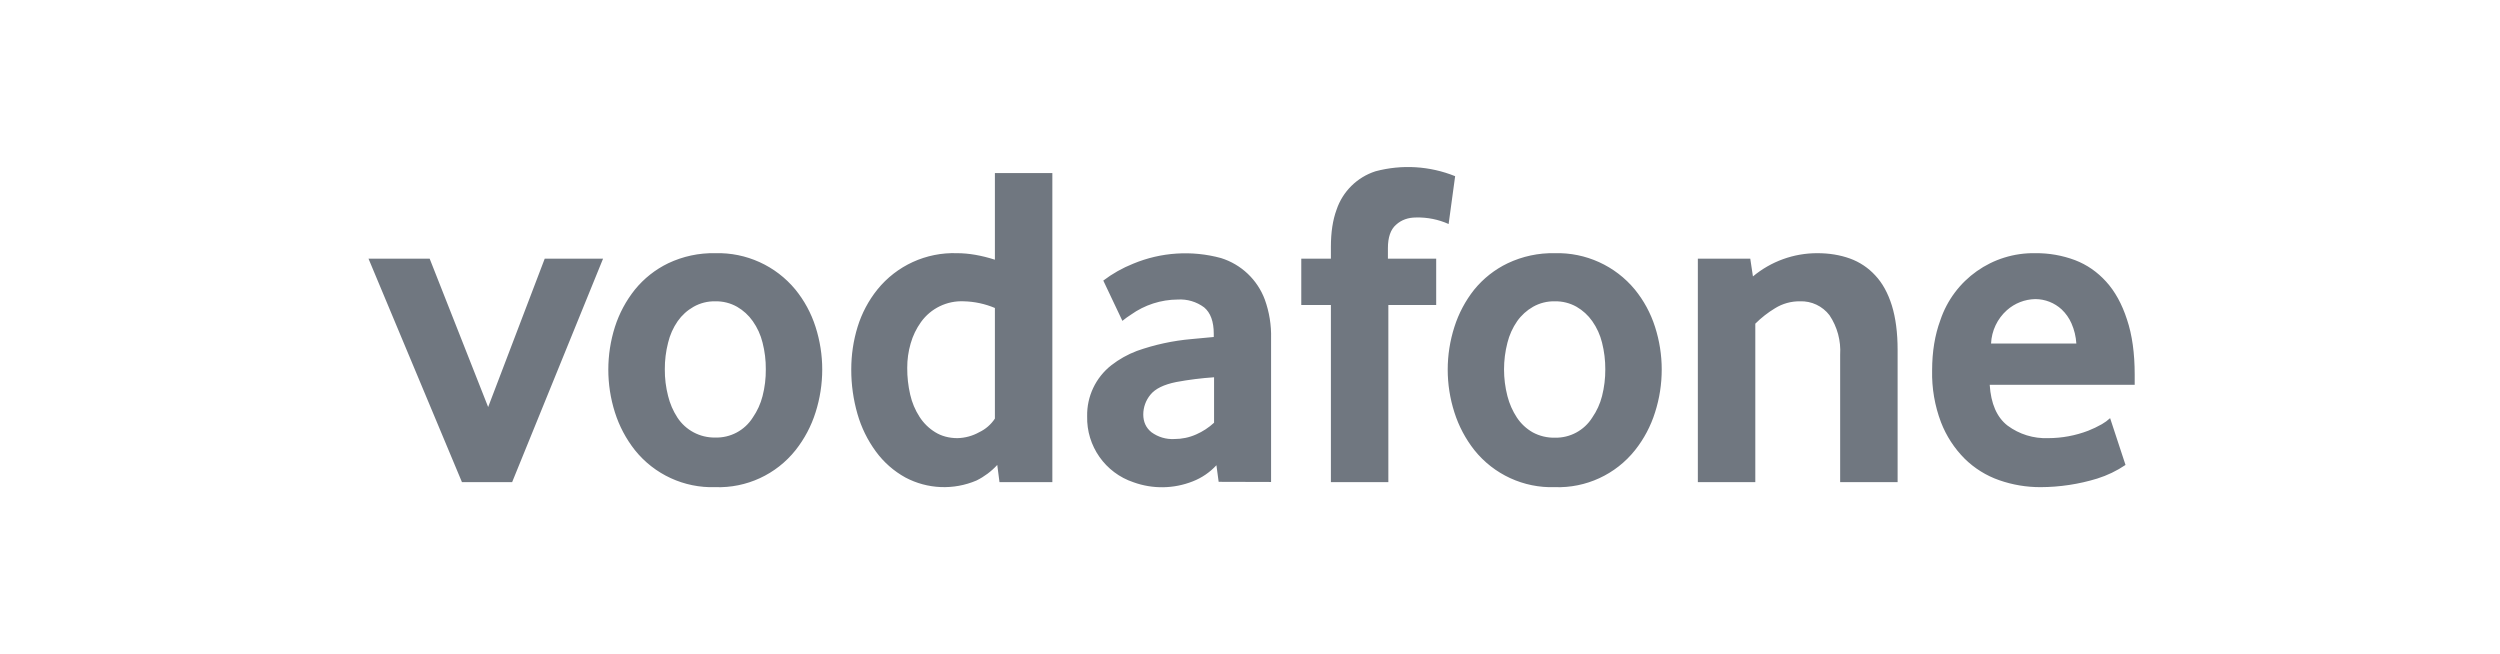
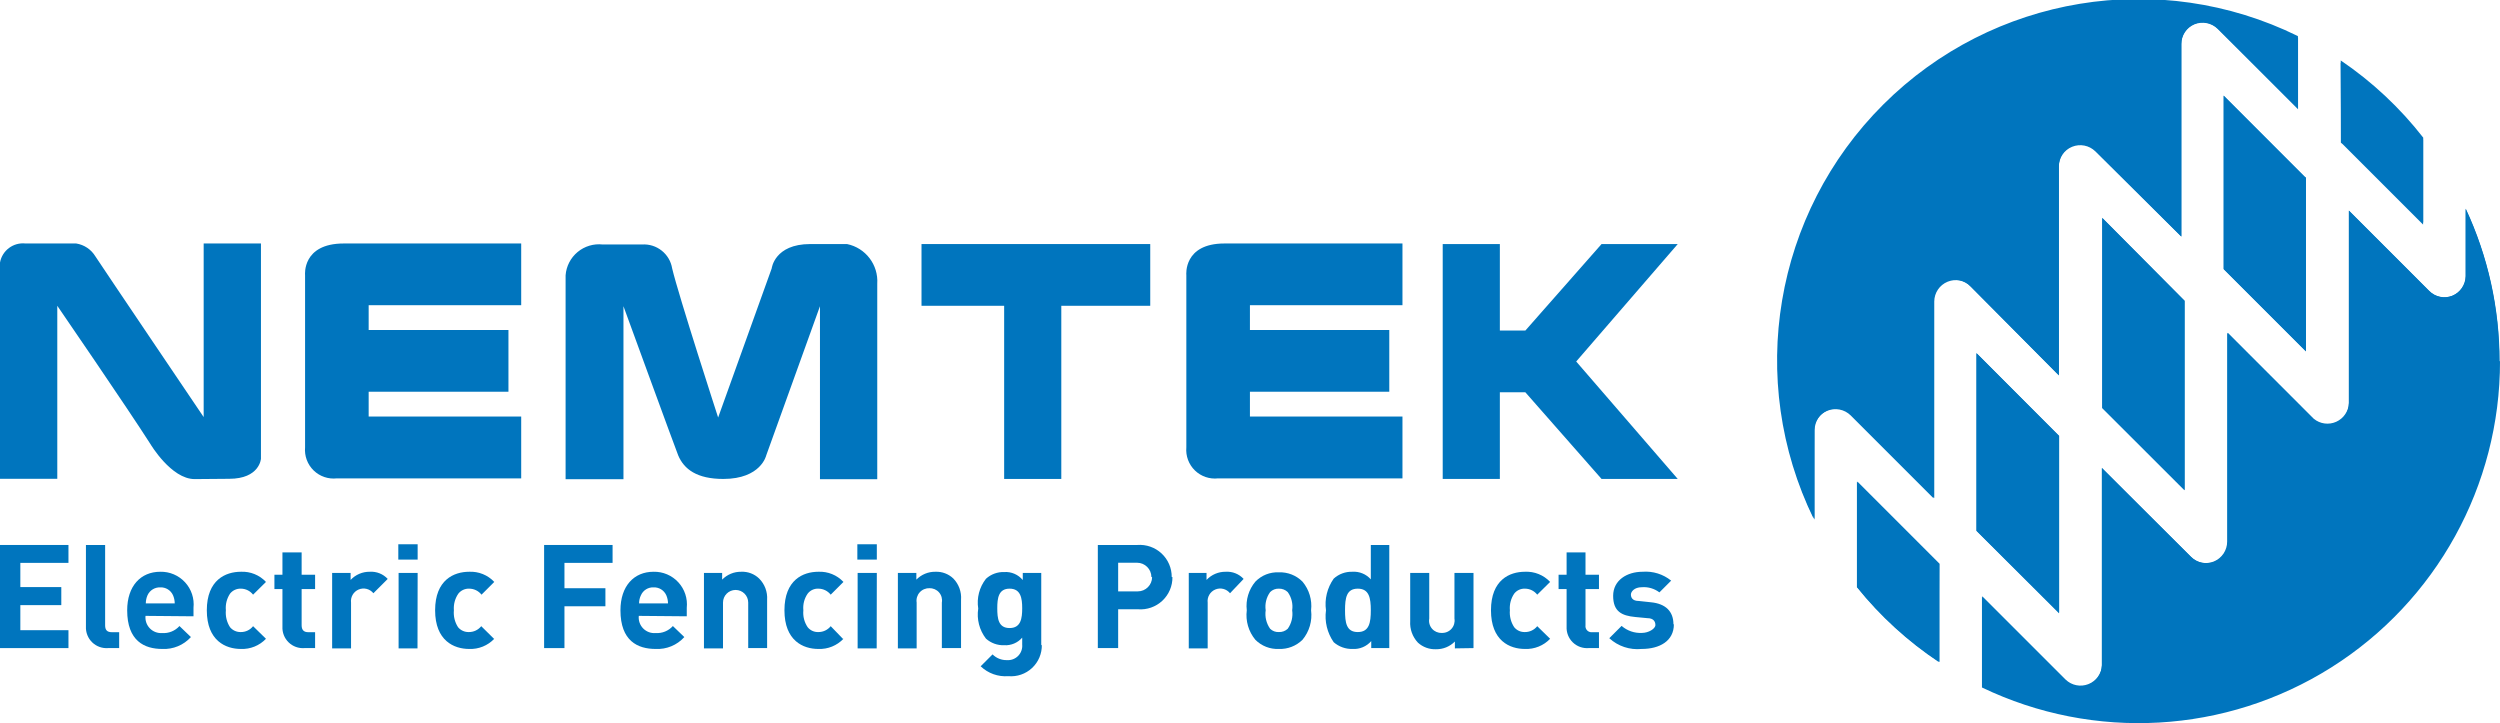
- <svg xmlns="http://www.w3.org/2000/svg" width="352px" height="92px" viewBox="0 0 352 92" version="1.1">
-   <g id="Logos" stroke="none" stroke-width="1" fill="none" fill-rule="evenodd">
-     <g id="logo-vodafone" transform="translate(51, 23)" fill="#707780" fill-rule="nonzero">
-       <path d="M14.042,44.882 L0.885,13.42 L9.496,13.42 L17.732,34.311 L25.697,13.42 L33.912,13.42 L21.11,44.882 L14.042,44.882 Z M56.826,28.995 C56.836,27.729 56.682,26.468 56.368,25.242 C56.102,24.157 55.635,23.131 54.991,22.218 C54.411,21.391 53.657,20.701 52.781,20.196 C51.847,19.669 50.789,19.402 49.716,19.424 C48.644,19.401 47.585,19.668 46.651,20.196 C45.767,20.696 45.005,21.387 44.42,22.218 C43.782,23.139 43.322,24.172 43.065,25.262 C42.753,26.482 42.599,27.736 42.606,28.995 C42.596,30.26 42.75,31.522 43.065,32.748 C43.328,33.829 43.772,34.859 44.379,35.792 C45.551,37.58 47.558,38.642 49.696,38.606 C51.835,38.672 53.849,37.601 54.991,35.792 C55.626,34.874 56.092,33.85 56.368,32.768 C56.684,31.536 56.839,30.267 56.826,28.995 M64.77,29.015 C64.77,31.067 64.454,33.107 63.832,35.062 C63.225,36.991 62.271,38.793 61.017,40.379 C58.29,43.809 54.097,45.743 49.716,45.591 C45.332,45.733 41.137,43.802 38.395,40.379 C37.143,38.791 36.19,36.99 35.58,35.062 C34.341,31.147 34.341,26.946 35.58,23.031 C36.19,21.123 37.144,19.342 38.395,17.777 C39.667,16.211 41.269,14.944 43.086,14.066 C45.156,13.085 47.426,12.599 49.716,12.648 C54.066,12.528 58.228,14.42 60.996,17.777 C62.247,19.32 63.206,21.072 63.832,23.031 C64.457,24.991 64.77,26.993 64.77,29.015 M89.081,20.363 C87.7,19.781 86.222,19.462 84.724,19.424 C82.344,19.309 80.067,20.408 78.677,22.343 C78.019,23.259 77.525,24.282 77.218,25.367 C76.894,26.485 76.733,27.643 76.738,28.807 C76.731,30.07 76.871,31.329 77.155,32.56 C77.406,33.672 77.85,34.73 78.469,35.687 C79.032,36.568 79.787,37.31 80.679,37.856 C81.554,38.398 82.618,38.69 83.806,38.69 C84.881,38.666 85.933,38.38 86.871,37.856 C87.77,37.432 88.535,36.768 89.081,35.938 L89.081,20.363 Z M89.728,44.882 L89.415,42.464 C88.584,43.366 87.595,44.108 86.496,44.653 C83.268,46.034 79.589,45.88 76.488,44.236 C74.846,43.333 73.423,42.08 72.318,40.566 C71.151,38.975 70.276,37.189 69.732,35.291 C69.147,33.258 68.852,31.152 68.857,29.036 C68.857,26.972 69.149,24.97 69.753,23.011 C70.341,21.108 71.282,19.332 72.526,17.777 C75.251,14.399 79.406,12.499 83.744,12.648 C85.412,12.648 87.184,12.961 89.081,13.565 L89.081,1.368 L97.171,1.368 L97.171,44.882 L89.728,44.882 Z M119.94,30.12 C118.156,30.24 116.381,30.463 114.623,30.788 C112.871,31.142 111.662,31.726 110.974,32.581 C110.33,33.362 109.976,34.342 109.973,35.354 C109.973,36.396 110.349,37.23 111.12,37.856 C112.054,38.54 113.196,38.879 114.352,38.815 C115.394,38.815 116.437,38.606 117.417,38.169 C118.344,37.764 119.196,37.207 119.94,36.521 L119.94,30.12 Z M120.586,44.841 L120.273,42.505 C119.348,43.507 118.207,44.284 116.937,44.778 C114.265,45.836 111.299,45.88 108.597,44.903 C104.614,43.575 101.965,39.801 102.071,35.604 C102.017,32.813 103.275,30.157 105.47,28.432 C106.564,27.58 107.78,26.899 109.077,26.409 C111.56,25.528 114.145,24.968 116.77,24.741 L119.898,24.449 L119.898,23.991 C119.898,22.26 119.439,21.03 118.543,20.279 C117.474,19.485 116.16,19.094 114.831,19.174 C112.468,19.186 110.167,19.929 108.243,21.301 C107.822,21.568 107.418,21.86 107.033,22.177 L104.344,16.505 C105.634,15.526 107.051,14.727 108.555,14.128 C112.475,12.499 116.824,12.221 120.92,13.336 C123.773,14.228 126.052,16.392 127.091,19.195 C127.718,20.939 128.015,22.784 127.967,24.637 L127.967,44.862 L120.586,44.841 Z M152.966,8.541 C151.525,7.895 149.958,7.582 148.379,7.623 C147.274,7.623 146.315,7.957 145.564,8.645 C144.793,9.312 144.418,10.417 144.418,11.939 L144.418,13.42 L151.215,13.42 L151.215,19.946 L144.48,19.946 L144.48,44.882 L136.39,44.882 L136.39,19.946 L132.22,19.946 L132.22,13.42 L136.39,13.42 L136.39,11.752 C136.39,9.687 136.661,7.957 137.183,6.539 C138.045,3.963 140.081,1.951 142.666,1.118 C146.381,0.126 150.318,0.367 153.884,1.806 L152.966,8.541 Z M175.026,28.995 C175.031,27.729 174.877,26.468 174.567,25.242 C174.301,24.157 173.835,23.131 173.191,22.218 C172.611,21.391 171.856,20.701 170.981,20.196 C170.047,19.669 168.988,19.402 167.916,19.424 C166.843,19.401 165.784,19.668 164.851,20.196 C163.968,20.699 163.207,21.389 162.62,22.218 C161.98,23.141 161.514,24.172 161.244,25.262 C160.609,27.724 160.609,30.307 161.244,32.768 C161.519,33.843 161.969,34.864 162.578,35.792 C163.148,36.652 163.912,37.366 164.809,37.877 C165.762,38.391 166.833,38.649 167.916,38.627 C170.052,38.68 172.057,37.602 173.191,35.792 C173.826,34.874 174.292,33.85 174.567,32.768 C174.88,31.535 175.034,30.267 175.026,28.995 M182.97,29.015 C182.974,31.067 182.657,33.108 182.031,35.062 C181.428,36.992 180.474,38.795 179.216,40.379 C176.489,43.809 172.296,45.743 167.916,45.591 C163.532,45.733 159.337,43.802 156.594,40.379 C155.343,38.791 154.389,36.99 153.779,35.062 C152.524,31.15 152.524,26.943 153.779,23.031 C154.383,21.125 155.33,19.344 156.573,17.777 C157.852,16.209 159.461,14.941 161.285,14.066 C163.355,13.085 165.625,12.599 167.916,12.648 C172.265,12.528 176.427,14.42 179.196,17.777 C180.447,19.32 181.406,21.072 182.031,23.031 C182.657,24.991 182.97,26.993 182.97,29.015 M208.094,44.882 L208.094,26.951 C208.219,24.981 207.691,23.025 206.593,21.384 C205.604,20.092 204.049,19.361 202.423,19.424 C201.185,19.41 199.97,19.75 198.92,20.404 C197.912,21.013 196.981,21.741 196.147,22.573 L196.147,44.882 L188.057,44.882 L188.057,13.42 L195.438,13.42 L195.813,15.922 C198.358,13.8 201.569,12.641 204.883,12.648 C206.551,12.648 208.073,12.898 209.47,13.399 C210.833,13.891 212.056,14.707 213.035,15.776 C214.057,16.86 214.828,18.278 215.371,20.008 C215.913,21.76 216.184,23.845 216.184,26.263 L216.184,44.882 L208.094,44.882 Z M241.35,25.367 C241.29,24.388 241.057,23.428 240.662,22.531 C240.339,21.792 239.871,21.125 239.286,20.571 C238.276,19.636 236.951,19.115 235.574,19.112 C234.096,19.138 232.676,19.693 231.571,20.675 C230.226,21.875 229.422,23.566 229.34,25.367 L241.35,25.367 Z M229.152,31.184 C229.319,33.832 230.153,35.75 231.655,36.918 C233.307,38.146 235.331,38.772 237.388,38.69 C239.313,38.688 241.22,38.334 243.018,37.647 C243.678,37.386 244.318,37.08 244.936,36.73 C245.357,36.491 245.748,36.204 246.104,35.875 L248.272,42.464 C247.045,43.294 245.704,43.94 244.29,44.382 C241.708,45.174 239.025,45.581 236.325,45.591 C234.337,45.598 232.363,45.267 230.487,44.611 C228.664,43.975 227.005,42.943 225.629,41.588 C224.172,40.129 223.036,38.382 222.293,36.459 C221.41,34.129 220.986,31.652 221.042,29.161 C221.042,26.493 221.438,24.157 222.189,22.114 C224.104,16.365 229.536,12.529 235.595,12.648 C237.495,12.629 239.383,12.961 241.162,13.628 C242.851,14.274 244.311,15.296 245.541,16.651 C246.792,18.027 247.772,19.8 248.481,21.989 C249.21,24.157 249.565,26.743 249.565,29.745 L249.565,31.184 L229.152,31.184 Z" id="Shape" />
-     </g>
-   </g>
+ <svg xmlns="http://www.w3.org/2000/svg" viewBox="0 0 174.55 50.44">
+   <path d="M174.55,25.22A25.24,25.24,0,0,1,138.38,48V41.67l5.82,5.81a1.49,1.49,0,0,0,2.55-1V32.69L153,38.9a1.5,1.5,0,0,0,2.55-1.06V23.24l6,6A1.5,1.5,0,0,0,164,28.14V14.7l5.61,5.61a1.49,1.49,0,0,0,2.55-1V14.57a25.16,25.16,0,0,1,2.36,10.65m-39.16,21A25.37,25.37,0,0,1,129.65,41V33.64l5.74,5.74Zm-8.73-10a25.23,25.23,0,0,1,33.81-33.7v5L154.85,2a1.49,1.49,0,0,0-2.55,1.05V16.51l-6-6a1.51,1.51,0,0,0-1.63-.32,1.49,1.49,0,0,0-.92,1.38V26.21L137.58,20A1.49,1.49,0,0,0,135,21.05V34.79L129.21,29a1.51,1.51,0,0,0-1.63-.32,1.48,1.48,0,0,0-.92,1.38Zm36.8-32a25.22,25.22,0,0,1,5.76,5.39,1.55,1.55,0,0,0,0,.22v5.71L163.59,10l-.13-.11ZM161,12.4V24.53l-5.75-5.75V6.67l5.62,5.62a.69.69,0,0,0,.13.11M152.53,21V34.23l-5.75-5.74V15.21Zm-8.77,9.45V42.82L138,37.07V24.66Z" fill="#0075be" />
+   <path d="M174.5,25.22a25.2,25.2,0,0,1-36.1,22.69V41.63l5.81,5.81a1.5,1.5,0,0,0,2.55-1V32.67l6.2,6.2a1.48,1.48,0,0,0,1.62.33,1.5,1.5,0,0,0,.92-1.38V23.24l5.95,6A1.5,1.5,0,0,0,164,28.14V14.72l5.6,5.6a1.5,1.5,0,0,0,1.63.33,1.52,1.52,0,0,0,.92-1.38V14.59a25,25,0,0,1,2.35,10.63m-39.08,21A25.32,25.32,0,0,1,129.68,41V33.62l5.74,5.74Zm-8.72-9.94A25.19,25.19,0,0,1,160.45,2.63v5l-5.61-5.61a1.51,1.51,0,0,0-1.63-.32,1.49,1.49,0,0,0-.91,1.38V16.52l-6-5.95a1.51,1.51,0,0,0-1.63-.32,1.48,1.48,0,0,0-.92,1.38V26.2L137.6,20a1.48,1.48,0,0,0-1.62-.33,1.5,1.5,0,0,0-.93,1.38V34.77l-5.8-5.8A1.49,1.49,0,0,0,126.7,30Zm36.73-31.9a25.13,25.13,0,0,1,5.75,5.38,1.55,1.55,0,0,0,0,.22v5.7l-5.61-5.61-.13-.11ZM161,12.43v12.1l-5.73-5.73V6.7l5.6,5.61.13.12M152.52,21V34.22l-5.74-5.74V15.23Zm-8.75,9.43V42.78L138,37.05V24.66Z" fill="#0075be" />
+   <path d="M16,33.43c2.13,0,2.22-1.4,2.22-1.4V17h-4V29.12S7.18,18.7,6.66,17.9A1.91,1.91,0,0,0,5.32,17H1.78A1.63,1.63,0,0,0,0,18.33v15.1H4V21.35s4.9,7.14,6.5,9.65c0,0,1.45,2.45,3.09,2.45Z" fill="#0075be" />
+   <path d="M21.3,31.28V19.2S21.08,17,24,17H36.39v4.31H25.74v1.73H35.5v4.31H25.74v1.73H36.39v4.32H23.52a2,2,0,0,1-2.22-2.16" fill="#0075be" />
+   <path d="M82.83,31.28V19.2S82.61,17,85.49,17H97.92v4.31H87.27v1.73H97v4.31H87.27v1.73H97.92v4.32H85.05a2,2,0,0,1-2.22-2.16" fill="#0075be" />
+   <path d="M39.49,33.46V19.22a2.34,2.34,0,0,1,2.59-2.15h2.74a2,2,0,0,1,2.11,1.67c.44,1.87,3.21,10.41,3.21,10.41l3.74-10.41s.19-1.7,2.69-1.7h2.57a2.65,2.65,0,0,1,2.11,2.77c0,2.42,0,13.65,0,13.65h-4V21.38L53.5,31.79s-.36,1.65-3,1.65c-1.83,0-2.74-.67-3.15-1.65-.24-.6-3.82-10.41-3.82-10.41V33.46Z" fill="#0075be" />
+   <polygon points="70.11 21.35 64.34 21.35 64.34 17.04 80.31 17.04 80.31 21.35 74.1 21.35 74.1 33.44 70.11 33.44 70.11 21.35" fill="#0075be" />
+   <polygon points="104.72 17.04 100.73 17.04 100.73 33.44 104.72 33.44 104.72 27.39 106.5 27.39 111.82 33.44 117.14 33.44 110.05 25.24 117.14 17.04 111.82 17.04 106.5 23.08 104.72 23.08 104.72 17.04" fill="#0075be" />
+   <polygon points="4.78 45.25 4.78 44 1.42 44 1.42 42.25 4.28 42.25 4.28 40.99 1.42 40.99 1.42 39.3 4.78 39.3 4.78 38.05 0 38.05 0 45.25 4.78 45.25" fill="#0075be" />
+   <path d="M8.32,45.25V44.14H7.81c-.34,0-.47-.16-.47-.48V38.05H6v5.7a1.44,1.44,0,0,0,1.55,1.5Z" fill="#0075be" />
+   <path d="M12.18,42.13h-2a1.45,1.45,0,0,1,.12-.57.94.94,0,0,1,.89-.55.93.93,0,0,1,.89.55,1.45,1.45,0,0,1,.12.57m1.31.9v-.59a2.28,2.28,0,0,0-2.32-2.52c-1.37,0-2.31,1-2.31,2.69,0,2.14,1.2,2.7,2.45,2.7a2.53,2.53,0,0,0,2-.83l-.8-.77a1.49,1.49,0,0,1-1.21.49A1.09,1.09,0,0,1,10.16,43Z" fill="#0075be" />
+   <path d="M18.57,44.6l-.9-.88a1.07,1.07,0,0,1-.85.41.94.94,0,0,1-.76-.34,1.86,1.86,0,0,1-.29-1.18,1.8,1.8,0,0,1,.29-1.16.92.92,0,0,1,.76-.35,1.08,1.08,0,0,1,.85.42l.9-.89a2.26,2.26,0,0,0-1.75-.71c-1.06,0-2.38.56-2.38,2.69s1.32,2.7,2.38,2.7a2.29,2.29,0,0,0,1.75-.71" fill="#0075be" />
+   <path d="M22,45.25V44.14h-.48c-.32,0-.46-.17-.46-.48V41.13H22v-1h-.94V38.57H19.72v1.56h-.56v1h.56v2.62a1.43,1.43,0,0,0,1.54,1.5Z" fill="#0075be" />
+   <path d="M27.07,40.42a1.57,1.57,0,0,0-1.25-.5,1.8,1.8,0,0,0-1.34.57V40H23.19v5.27h1.32V42.08a.88.88,0,0,1,1.56-.66Z" fill="#0075be" />
+   <path d="M29.16,38H27.81v1.07h1.35Zm0,2H27.83v5.27h1.32Z" fill="#0075be" />
+   <path d="M34.49,44.6l-.89-.88a1.09,1.09,0,0,1-.86.41.94.94,0,0,1-.76-.34,1.86,1.86,0,0,1-.29-1.18A1.8,1.8,0,0,1,32,41.45a.92.92,0,0,1,.76-.35,1.1,1.1,0,0,1,.86.42l.89-.89a2.26,2.26,0,0,0-1.75-.71c-1.06,0-2.38.56-2.38,2.69s1.32,2.7,2.38,2.7a2.29,2.29,0,0,0,1.75-.71" fill="#0075be" />
+   <polygon points="42.77 39.3 42.77 38.05 37.99 38.05 37.99 45.25 39.41 45.25 39.41 42.33 42.27 42.33 42.27 41.07 39.41 41.07 39.41 39.3 42.77 39.3" fill="#0075be" />
+   <path d="M46.62,42.13h-2a1.29,1.29,0,0,1,.13-.57.92.92,0,0,1,.88-.55.93.93,0,0,1,.89.55,1.45,1.45,0,0,1,.12.57m1.31.9v-.59a2.28,2.28,0,0,0-2.32-2.52c-1.37,0-2.31,1-2.31,2.69,0,2.14,1.2,2.7,2.46,2.7a2.52,2.52,0,0,0,2-.83l-.8-.77a1.48,1.48,0,0,1-1.2.49A1.09,1.09,0,0,1,44.6,43Z" fill="#0075be" />
+   <path d="M53.56,45.25V41.88A1.92,1.92,0,0,0,53,40.39a1.69,1.69,0,0,0-1.25-.47,1.82,1.82,0,0,0-1.33.55V40H49.15v5.27h1.33V42.07a.88.88,0,1,1,1.76,0v3.18Z" fill="#0075be" />
+   <path d="M58.85,44.6,58,43.72a1.09,1.09,0,0,1-.86.41.91.91,0,0,1-.75-.34,1.8,1.8,0,0,1-.3-1.18,1.74,1.74,0,0,1,.3-1.16.89.89,0,0,1,.75-.35,1.1,1.1,0,0,1,.86.42l.89-.89a2.26,2.26,0,0,0-1.75-.71c-1.06,0-2.37.56-2.37,2.69s1.31,2.7,2.37,2.7a2.29,2.29,0,0,0,1.75-.71" fill="#0075be" />
+   <path d="M61.22,38H59.86v1.07h1.36Zm0,2H59.88v5.27h1.33Z" fill="#0075be" />
+   <path d="M67.1,45.25V41.88a1.92,1.92,0,0,0-.54-1.49,1.71,1.71,0,0,0-1.25-.47,1.82,1.82,0,0,0-1.33.55V40H62.69v5.27H64V42.07a.87.87,0,0,1,.89-1,.85.85,0,0,1,.87,1v3.18Z" fill="#0075be" />
+   <path d="M71.37,42.47c0,.7-.09,1.38-.88,1.38s-.86-.68-.86-1.38.08-1.37.86-1.37.88.67.88,1.37m1.33,2.59V40H71.41v.5a1.54,1.54,0,0,0-1.29-.56,1.8,1.8,0,0,0-1.28.47,2.69,2.69,0,0,0-.54,2.08,2.75,2.75,0,0,0,.54,2.1,1.81,1.81,0,0,0,1.27.46,1.54,1.54,0,0,0,1.26-.53V45a1,1,0,0,1-1.07,1.09,1.37,1.37,0,0,1-1-.4l-.83.83a2.51,2.51,0,0,0,1.93.69,2.15,2.15,0,0,0,2.34-2.19" fill="#0075be" />
+   <path d="M80.44,40.29a1,1,0,0,1-1,1H78.07v-2h1.32a1,1,0,0,1,1,1m1.42,0a2.23,2.23,0,0,0-2.4-2.24H76.65v7.2h1.42V42.54h1.39a2.23,2.23,0,0,0,2.4-2.25" fill="#0075be" />
+   <path d="M86.83,40.42a1.57,1.57,0,0,0-1.25-.5,1.8,1.8,0,0,0-1.34.57V40H83v5.27h1.32V42.08a.88.88,0,0,1,1.56-.66Z" fill="#0075be" />
+   <path d="M90.22,42.61a1.79,1.79,0,0,1-.31,1.29.85.85,0,0,1-.62.23.81.81,0,0,1-.61-.23,1.79,1.79,0,0,1-.31-1.29,1.74,1.74,0,0,1,.31-1.27.81.81,0,0,1,.61-.24.85.85,0,0,1,.62.24,1.74,1.74,0,0,1,.31,1.27m1.32,0a2.64,2.64,0,0,0-.6-2,2.2,2.2,0,0,0-1.65-.65,2.14,2.14,0,0,0-1.64.65,2.64,2.64,0,0,0-.6,2,2.69,2.69,0,0,0,.6,2.06,2.18,2.18,0,0,0,1.64.64,2.23,2.23,0,0,0,1.65-.64,2.69,2.69,0,0,0,.6-2.06" fill="#0075be" />
+   <path d="M95.71,42.61c0,.86-.11,1.52-.91,1.52s-.89-.66-.89-1.52.1-1.51.89-1.51.91.65.91,1.51M97,45.25v-7.2H95.71v2.4a1.58,1.58,0,0,0-1.29-.53,1.85,1.85,0,0,0-1.3.48,3.08,3.08,0,0,0-.54,2.21,3.15,3.15,0,0,0,.54,2.23,1.92,1.92,0,0,0,1.31.47,1.6,1.6,0,0,0,1.31-.55v.49Z" fill="#0075be" />
+   <path d="M102.88,45.25V40h-1.33v3.19a.86.86,0,0,1-.89,1,.85.85,0,0,1-.87-1V40H98.46v3.37a2,2,0,0,0,.54,1.5,1.77,1.77,0,0,0,1.26.46,1.81,1.81,0,0,0,1.32-.54v.48Z" fill="#0075be" />
+   <path d="M108.23,44.6l-.9-.88a1.08,1.08,0,0,1-.86.41.92.92,0,0,1-.75-.34,1.86,1.86,0,0,1-.3-1.18,1.79,1.79,0,0,1,.3-1.16.9.9,0,0,1,.75-.35,1.09,1.09,0,0,1,.86.42l.9-.89a2.26,2.26,0,0,0-1.76-.71c-1.06,0-2.37.56-2.37,2.69s1.31,2.7,2.37,2.7a2.3,2.3,0,0,0,1.76-.71" fill="#0075be" />
+   <path d="M111.64,45.25V44.14h-.48a.42.42,0,0,1-.46-.48V41.13h.94v-1h-.94V38.57h-1.32v1.56h-.56v1h.56v2.62a1.43,1.43,0,0,0,1.54,1.5Z" fill="#0075be" />
+   <path d="M116.84,43.59c0-.89-.53-1.44-1.58-1.54l-.84-.09c-.46,0-.55-.26-.55-.45s.23-.51.76-.51a1.8,1.8,0,0,1,1.23.36l.82-.82a2.83,2.83,0,0,0-2-.62c-1.08,0-2.05.59-2.05,1.68s.59,1.39,1.55,1.48l.84.08c.41,0,.56.22.56.48s-.48.55-.94.55a2,2,0,0,1-1.42-.49l-.86.86a2.91,2.91,0,0,0,2.26.75c1.25,0,2.25-.55,2.25-1.72" fill="#0075be" />
</svg>
